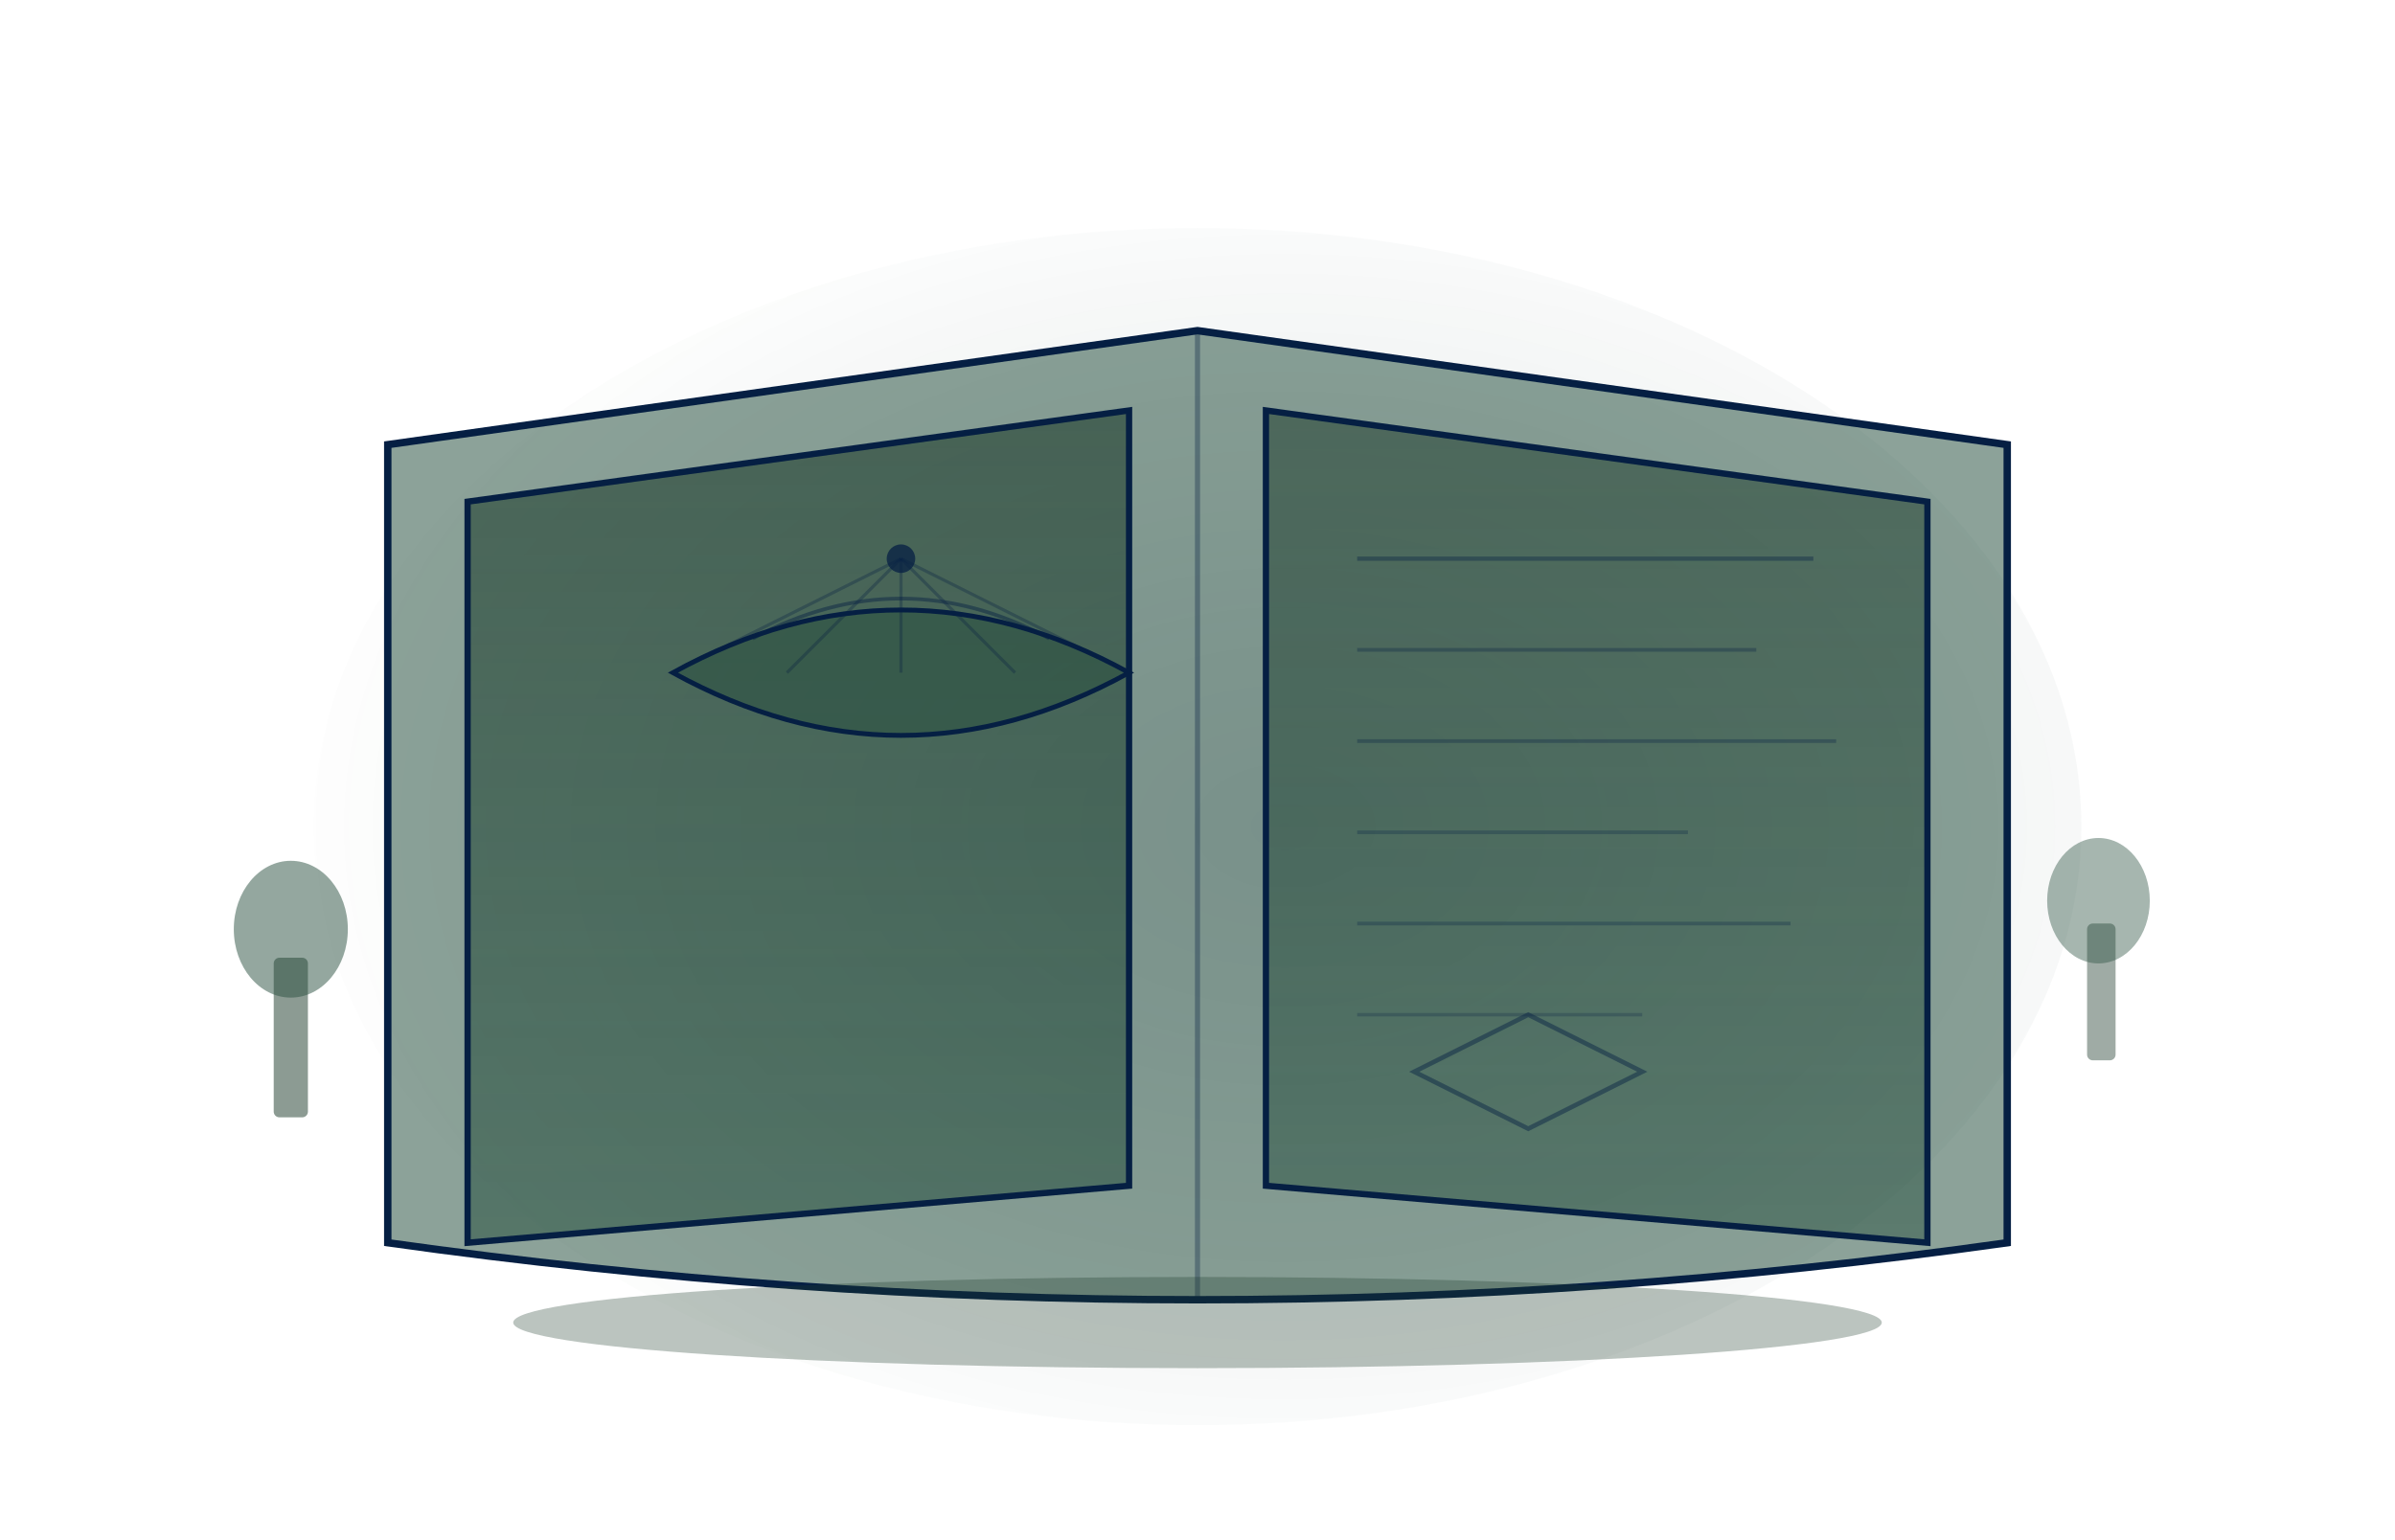
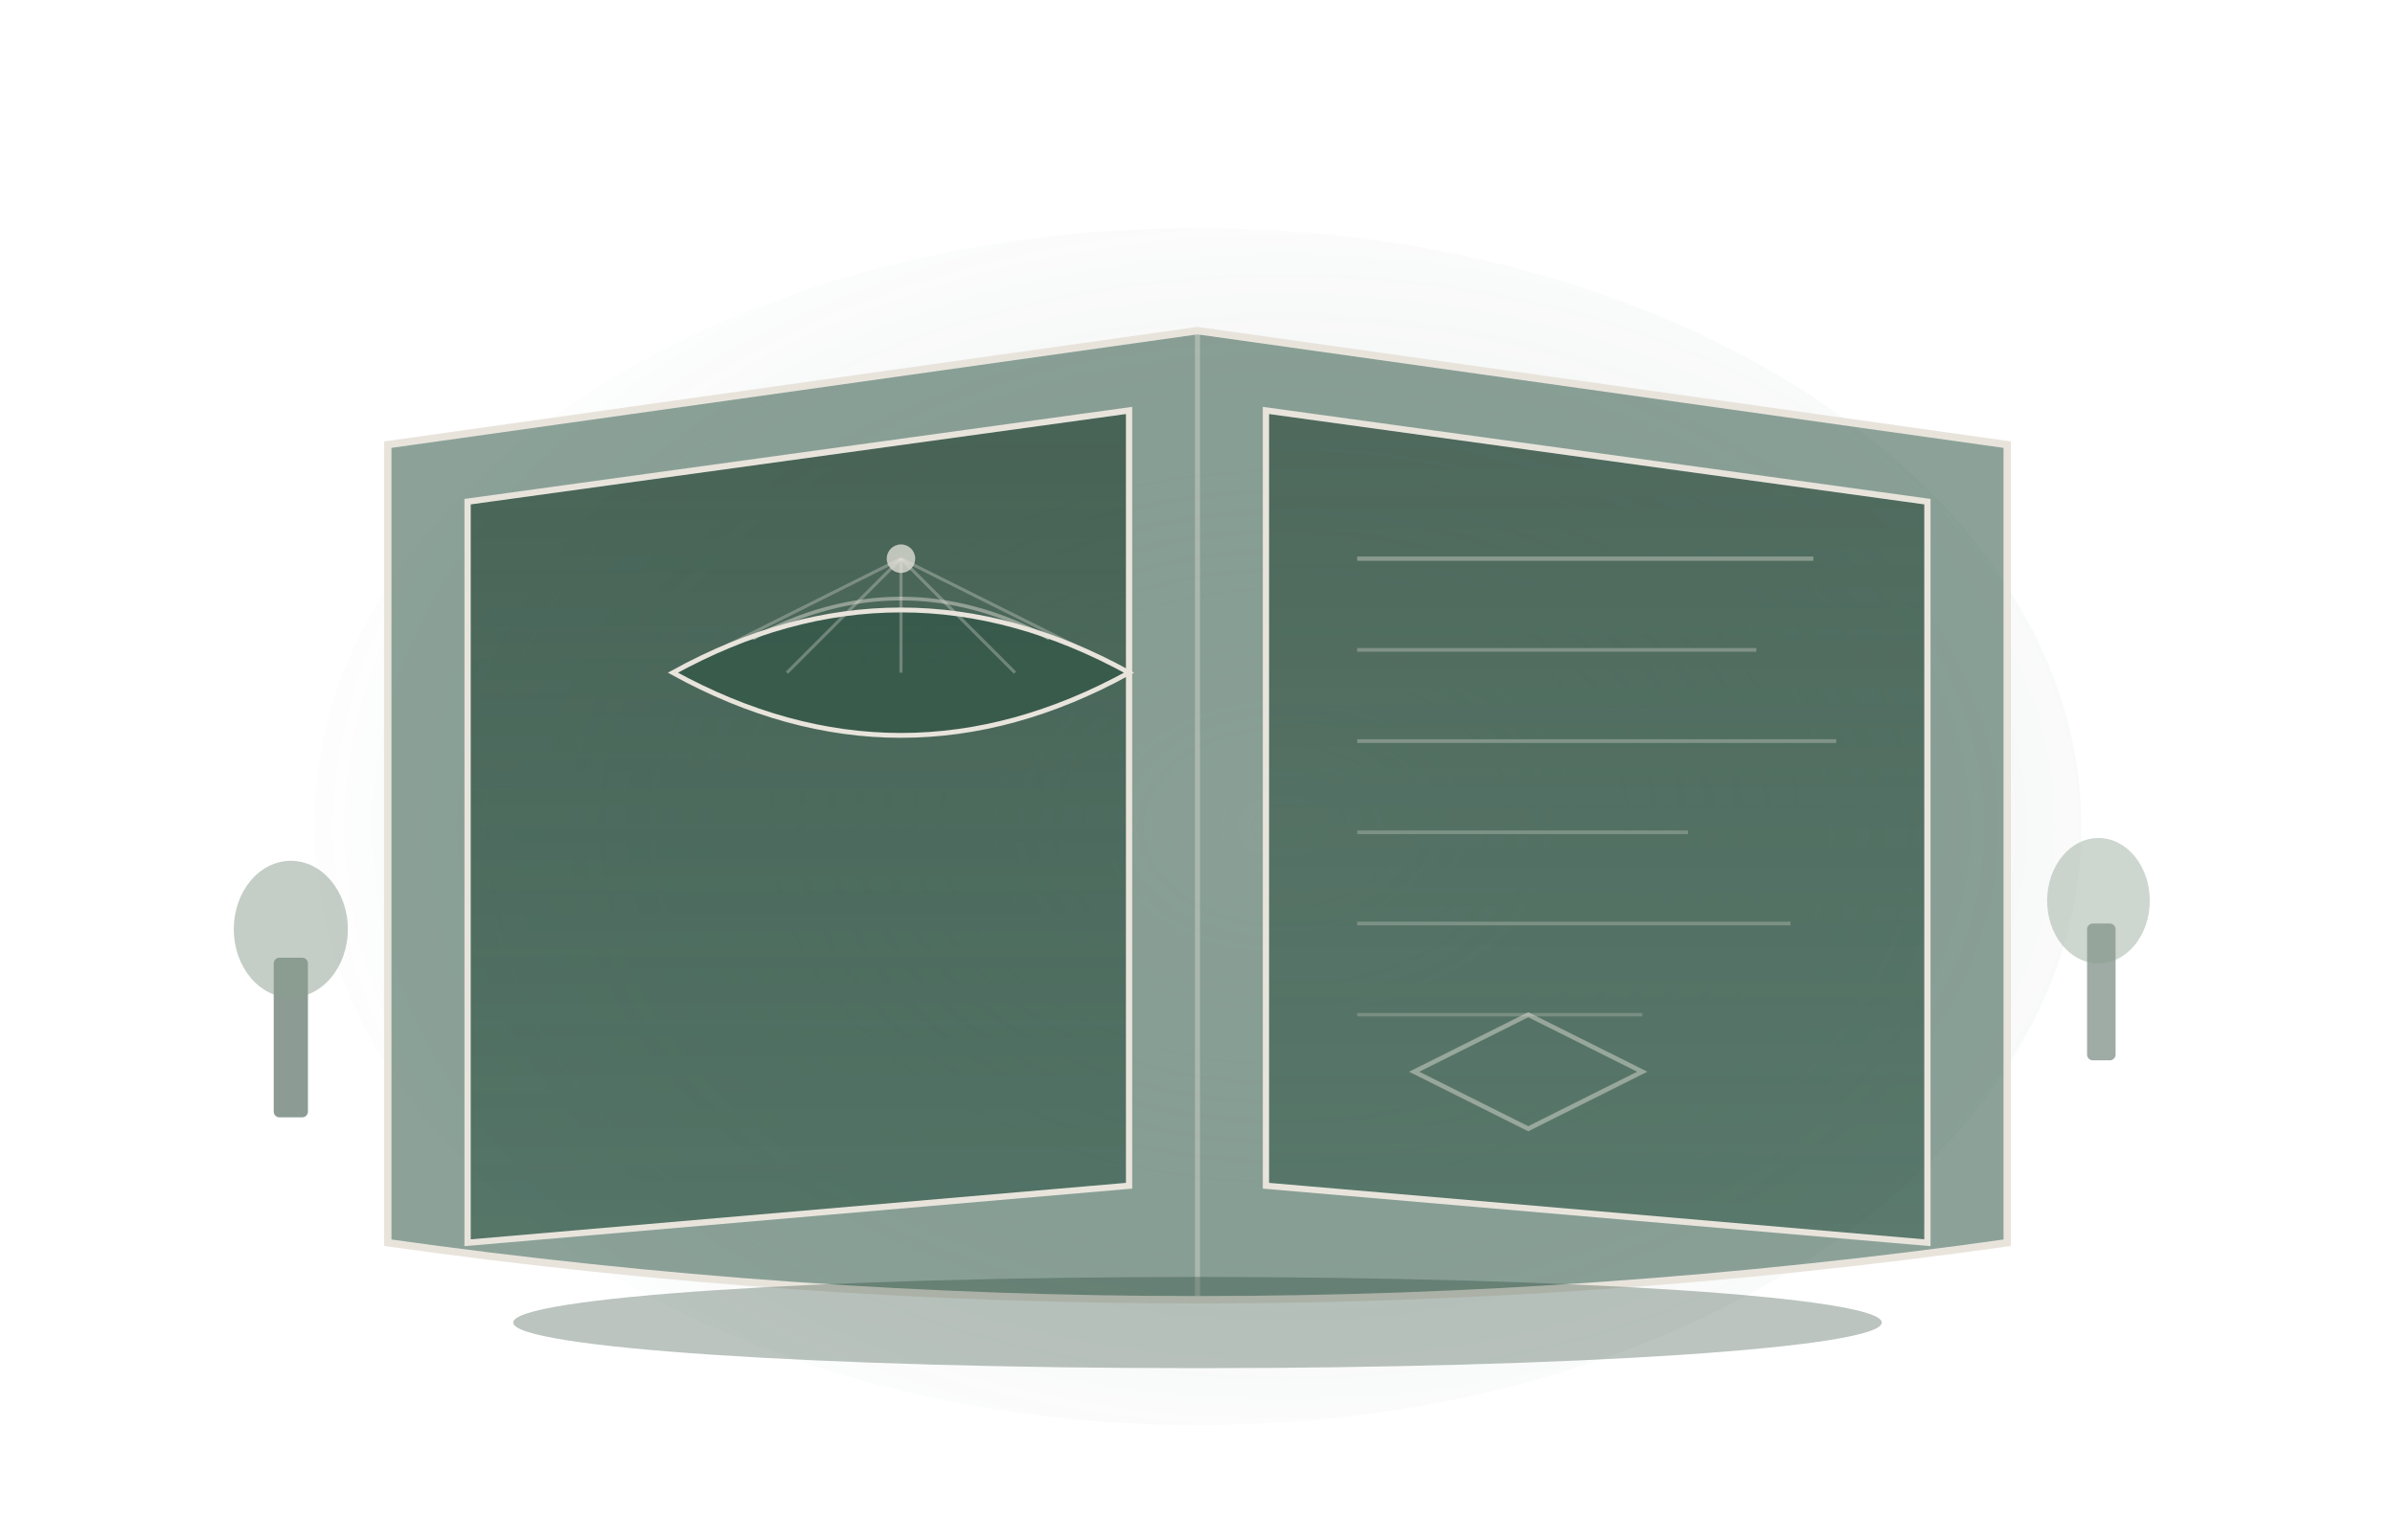
<svg xmlns="http://www.w3.org/2000/svg" width="420" height="270" viewBox="0 0 420 270" fill="none" role="img" aria-hidden="true">
  <defs>
    <radialGradient id="glow" cx="55%" cy="50%" r="58%">
-       <stop offset="0%" stop-color="#051f43" stop-opacity="0.14" />
+       <stop offset="0%" stop-color="#e8e4dc" stop-opacity="0.14" />
      <stop offset="100%" stop-color="#00311e" stop-opacity="0" />
    </radialGradient>
    <linearGradient id="pageL" x1="118" y1="68" x2="118" y2="228" gradientUnits="userSpaceOnUse">
      <stop offset="0%" stop-color="#1a3828" stop-opacity="0.58" />
      <stop offset="100%" stop-color="#00311e" stop-opacity="0.38" />
    </linearGradient>
    <linearGradient id="pageR" x1="302" y1="68" x2="302" y2="228" gradientUnits="userSpaceOnUse">
      <stop offset="0%" stop-color="#1a3828" stop-opacity="0.52" />
      <stop offset="100%" stop-color="#00311e" stop-opacity="0.34" />
    </linearGradient>
  </defs>
  <ellipse cx="210" cy="145" rx="155" ry="105" fill="url(#glow)" />
-   <path d="M210 58 L68 78 L68 218 Q210 238 352 218 L352 78 Z" fill="rgba(0,49,30,0.45)" stroke="#051f43" stroke-width="1.3" />
-   <line x1="210" y1="58" x2="210" y2="228" stroke="#051f43" stroke-width="0.9" opacity="0.35" />
-   <path d="M82 88 L198 72 L198 208 L82 218 Z" fill="url(#pageL)" stroke="#051f43" stroke-width="1.1" />
-   <path d="M222 72 L338 88 L338 218 L222 208 Z" fill="url(#pageR)" stroke="#051f43" stroke-width="1.1" />
-   <path d="M118 118 Q158 96 198 118 Q158 140 118 118 Z" fill="rgba(42,80,64,0.55)" stroke="#051f43" stroke-width="0.85" />
-   <path d="M132 112 Q158 98 184 112" stroke="#051f43" stroke-width="0.65" opacity="0.45" />
-   <line x1="158" y1="98" x2="118" y2="118" stroke="#051f43" stroke-width="0.55" opacity="0.32" />
-   <line x1="158" y1="98" x2="138" y2="118" stroke="#051f43" stroke-width="0.55" opacity="0.32" />
-   <line x1="158" y1="98" x2="158" y2="118" stroke="#051f43" stroke-width="0.55" opacity="0.32" />
-   <line x1="158" y1="98" x2="178" y2="118" stroke="#051f43" stroke-width="0.55" opacity="0.32" />
-   <line x1="158" y1="98" x2="198" y2="118" stroke="#051f43" stroke-width="0.55" opacity="0.32" />
-   <circle cx="158" cy="98" r="2.5" fill="#051f43" opacity="0.75" />
-   <line x1="238" y1="98" x2="318" y2="98" stroke="#051f43" stroke-width="0.75" opacity="0.38" />
-   <line x1="238" y1="114" x2="308" y2="114" stroke="#051f43" stroke-width="0.65" opacity="0.32" />
-   <line x1="238" y1="130" x2="322" y2="130" stroke="#051f43" stroke-width="0.65" opacity="0.32" />
-   <line x1="238" y1="146" x2="296" y2="146" stroke="#051f43" stroke-width="0.65" opacity="0.28" />
-   <line x1="238" y1="162" x2="314" y2="162" stroke="#051f43" stroke-width="0.65" opacity="0.28" />
-   <line x1="238" y1="178" x2="288" y2="178" stroke="#051f43" stroke-width="0.6" opacity="0.24" />
-   <path d="M248 188 L268 178 L288 188 L268 198 Z" fill="none" stroke="#051f43" stroke-width="0.8" opacity="0.45" />
+   <path d="M210 58 L68 78 L68 218 Q210 238 352 218 L352 78 Z" fill="rgba(0,49,30,0.45)" stroke="#e8e4dc" stroke-width="1.3" />
+   <line x1="210" y1="58" x2="210" y2="228" stroke="#e8e4dc" stroke-width="0.9" opacity="0.35" />
+   <path d="M82 88 L198 72 L198 208 L82 218 Z" fill="url(#pageL)" stroke="#e8e4dc" stroke-width="1.1" />
+   <path d="M222 72 L338 88 L338 218 L222 208 Z" fill="url(#pageR)" stroke="#e8e4dc" stroke-width="1.1" />
+   <path d="M118 118 Q158 96 198 118 Q158 140 118 118 Z" fill="rgba(42,80,64,0.55)" stroke="#e8e4dc" stroke-width="0.85" />
+   <path d="M132 112 Q158 98 184 112" stroke="#e8e4dc" stroke-width="0.65" opacity="0.45" />
+   <line x1="158" y1="98" x2="118" y2="118" stroke="#e8e4dc" stroke-width="0.55" opacity="0.32" />
+   <line x1="158" y1="98" x2="138" y2="118" stroke="#e8e4dc" stroke-width="0.55" opacity="0.32" />
+   <line x1="158" y1="98" x2="158" y2="118" stroke="#e8e4dc" stroke-width="0.55" opacity="0.32" />
+   <line x1="158" y1="98" x2="178" y2="118" stroke="#e8e4dc" stroke-width="0.55" opacity="0.32" />
+   <line x1="158" y1="98" x2="198" y2="118" stroke="#e8e4dc" stroke-width="0.55" opacity="0.32" />
+   <circle cx="158" cy="98" r="2.5" fill="#e8e4dc" opacity="0.75" />
+   <line x1="238" y1="98" x2="318" y2="98" stroke="#e8e4dc" stroke-width="0.75" opacity="0.38" />
+   <line x1="238" y1="114" x2="308" y2="114" stroke="#e8e4dc" stroke-width="0.65" opacity="0.32" />
+   <line x1="238" y1="130" x2="322" y2="130" stroke="#e8e4dc" stroke-width="0.65" opacity="0.32" />
+   <line x1="238" y1="146" x2="296" y2="146" stroke="#e8e4dc" stroke-width="0.65" opacity="0.28" />
+   <line x1="238" y1="162" x2="314" y2="162" stroke="#e8e4dc" stroke-width="0.65" opacity="0.28" />
+   <line x1="238" y1="178" x2="288" y2="178" stroke="#e8e4dc" stroke-width="0.6" opacity="0.24" />
+   <path d="M248 188 L268 178 L288 188 L268 198 Z" fill="none" stroke="#e8e4dc" stroke-width="0.8" opacity="0.45" />
  <rect x="48" y="168" width="6" height="28" rx="1" fill="#1a3828" opacity="0.5" />
-   <ellipse cx="51" cy="163" rx="10" ry="12" fill="#2a5040" opacity="0.5" />
+   <ellipse cx="51" cy="163" rx="10" ry="12" fill="#8a9e90" opacity="0.5" />
  <rect x="366" y="162" width="5" height="24" rx="1" fill="#1a3828" opacity="0.42" />
-   <ellipse cx="368" cy="158" rx="9" ry="11" fill="#2a5040" opacity="0.42" />
+   <ellipse cx="368" cy="158" rx="9" ry="11" fill="#8a9e90" opacity="0.42" />
  <ellipse cx="210" cy="232" rx="120" ry="8" fill="#1a3828" opacity="0.3" />
</svg>
